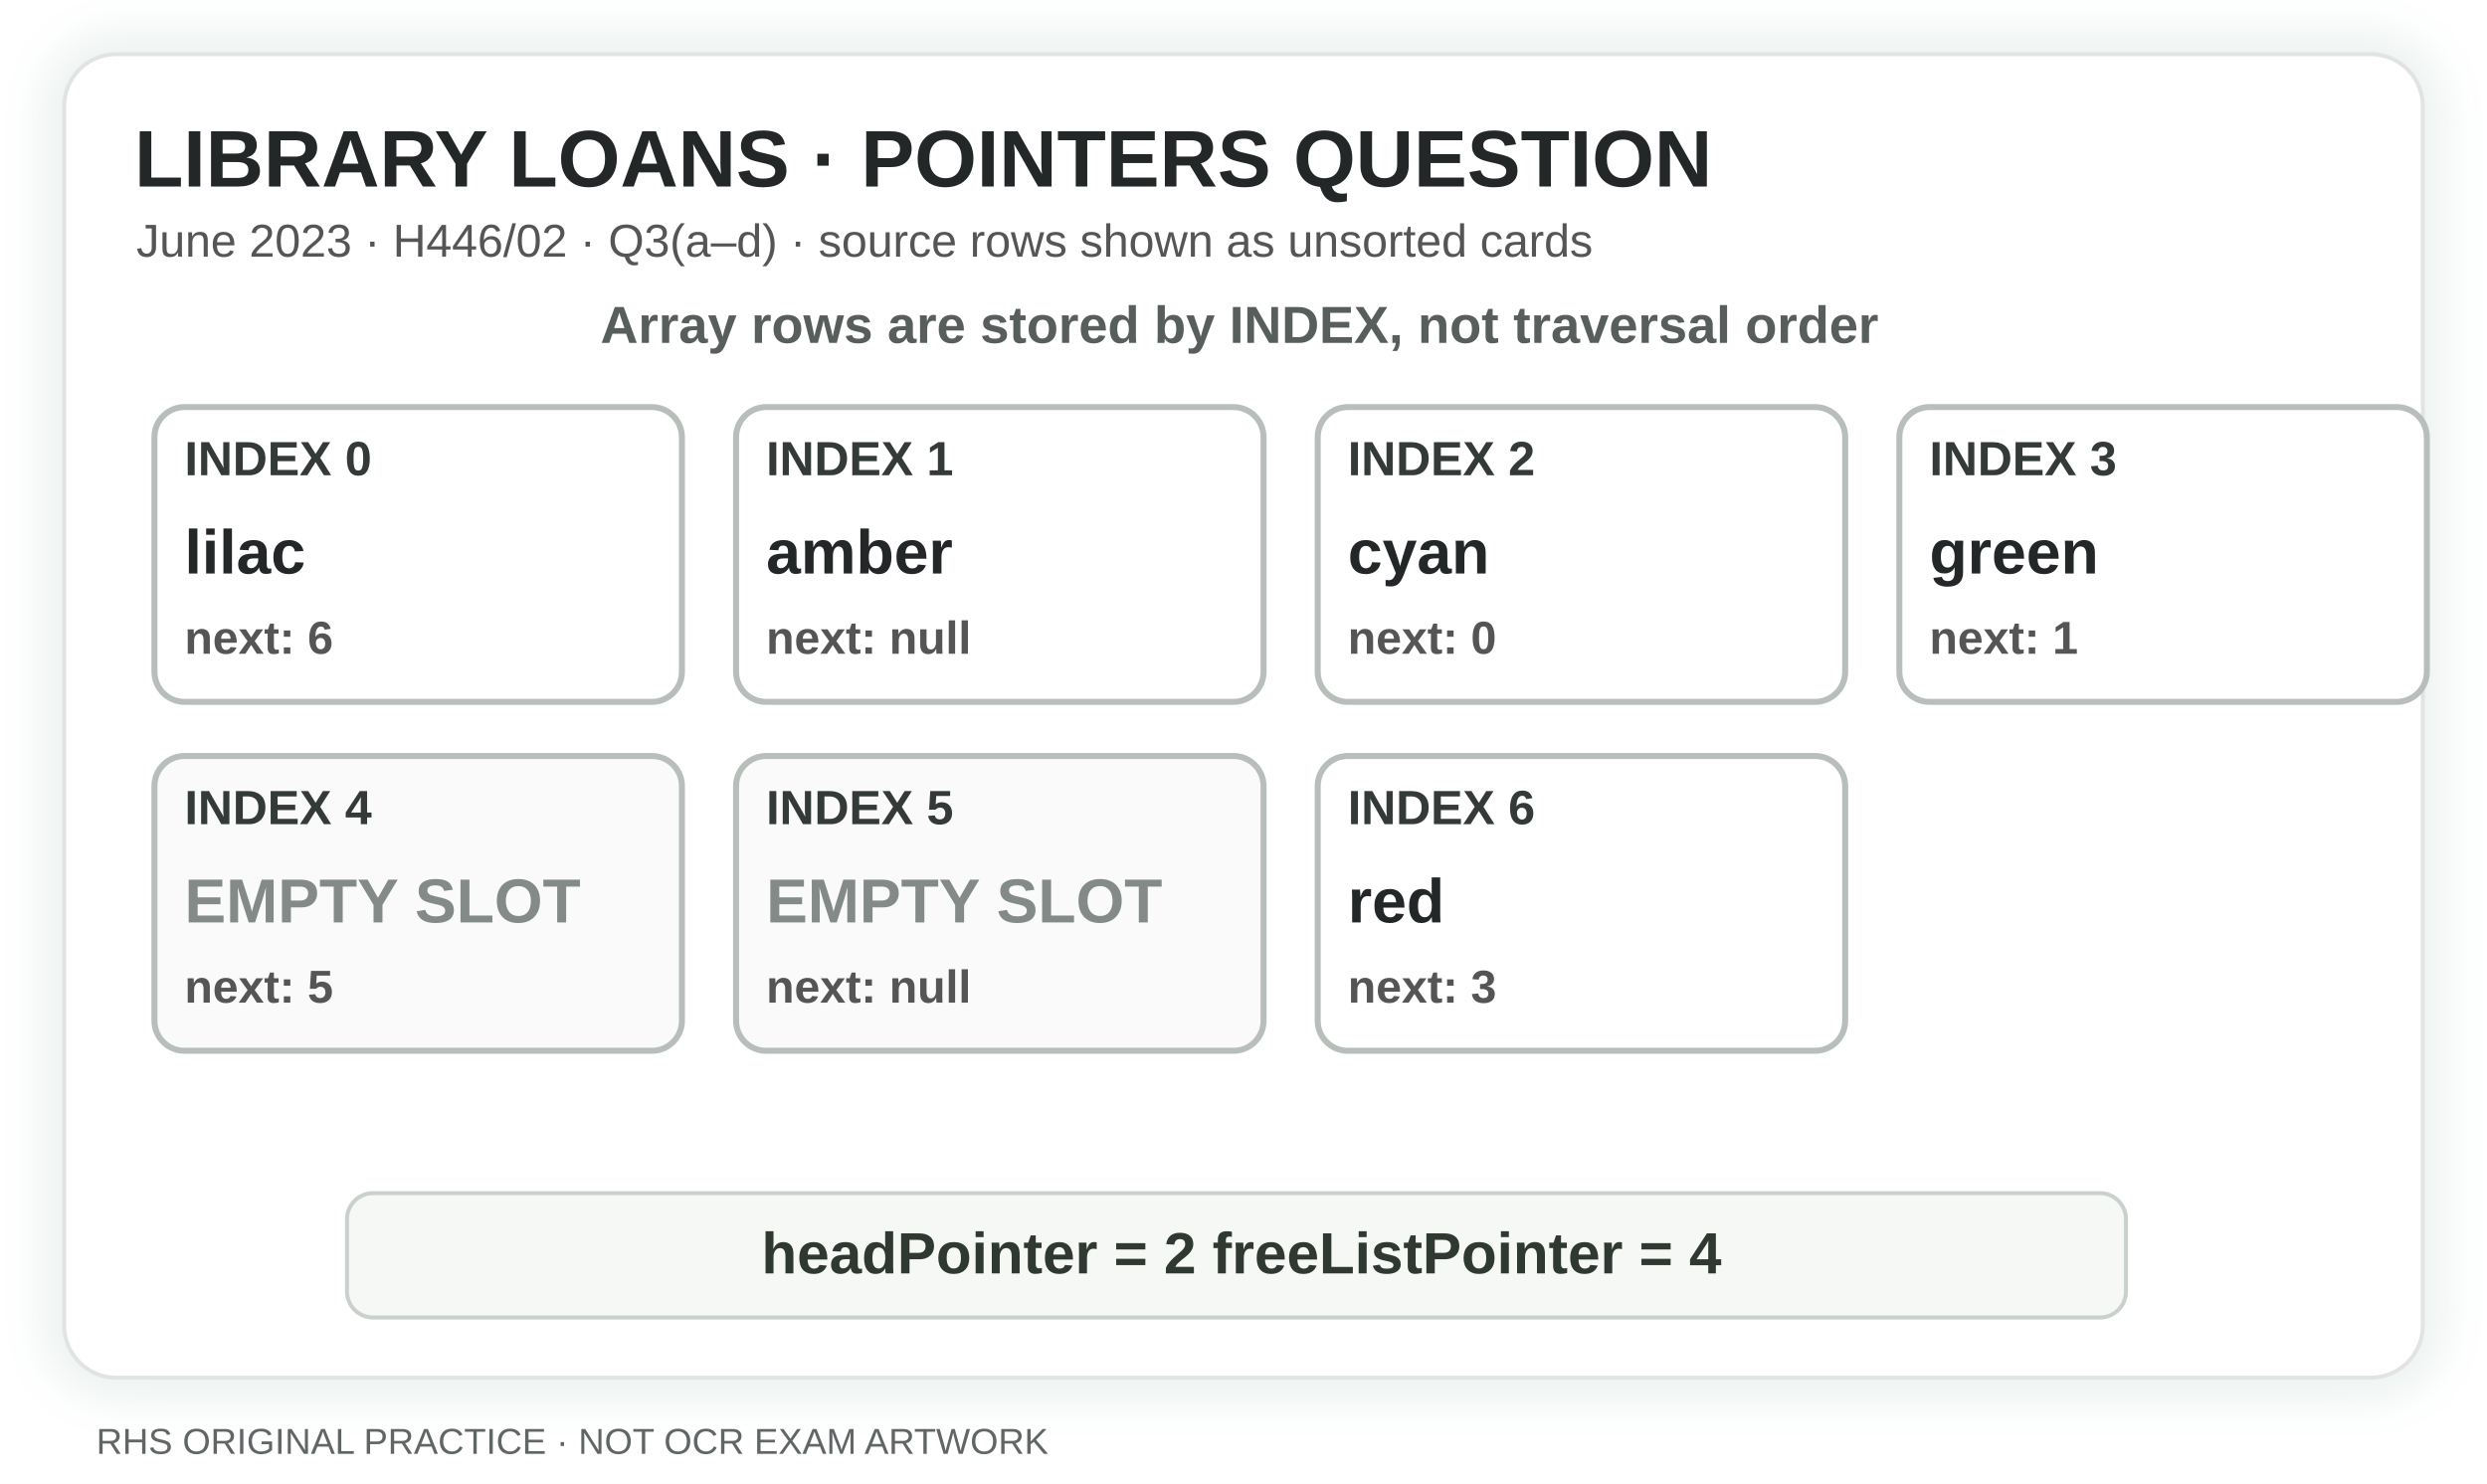
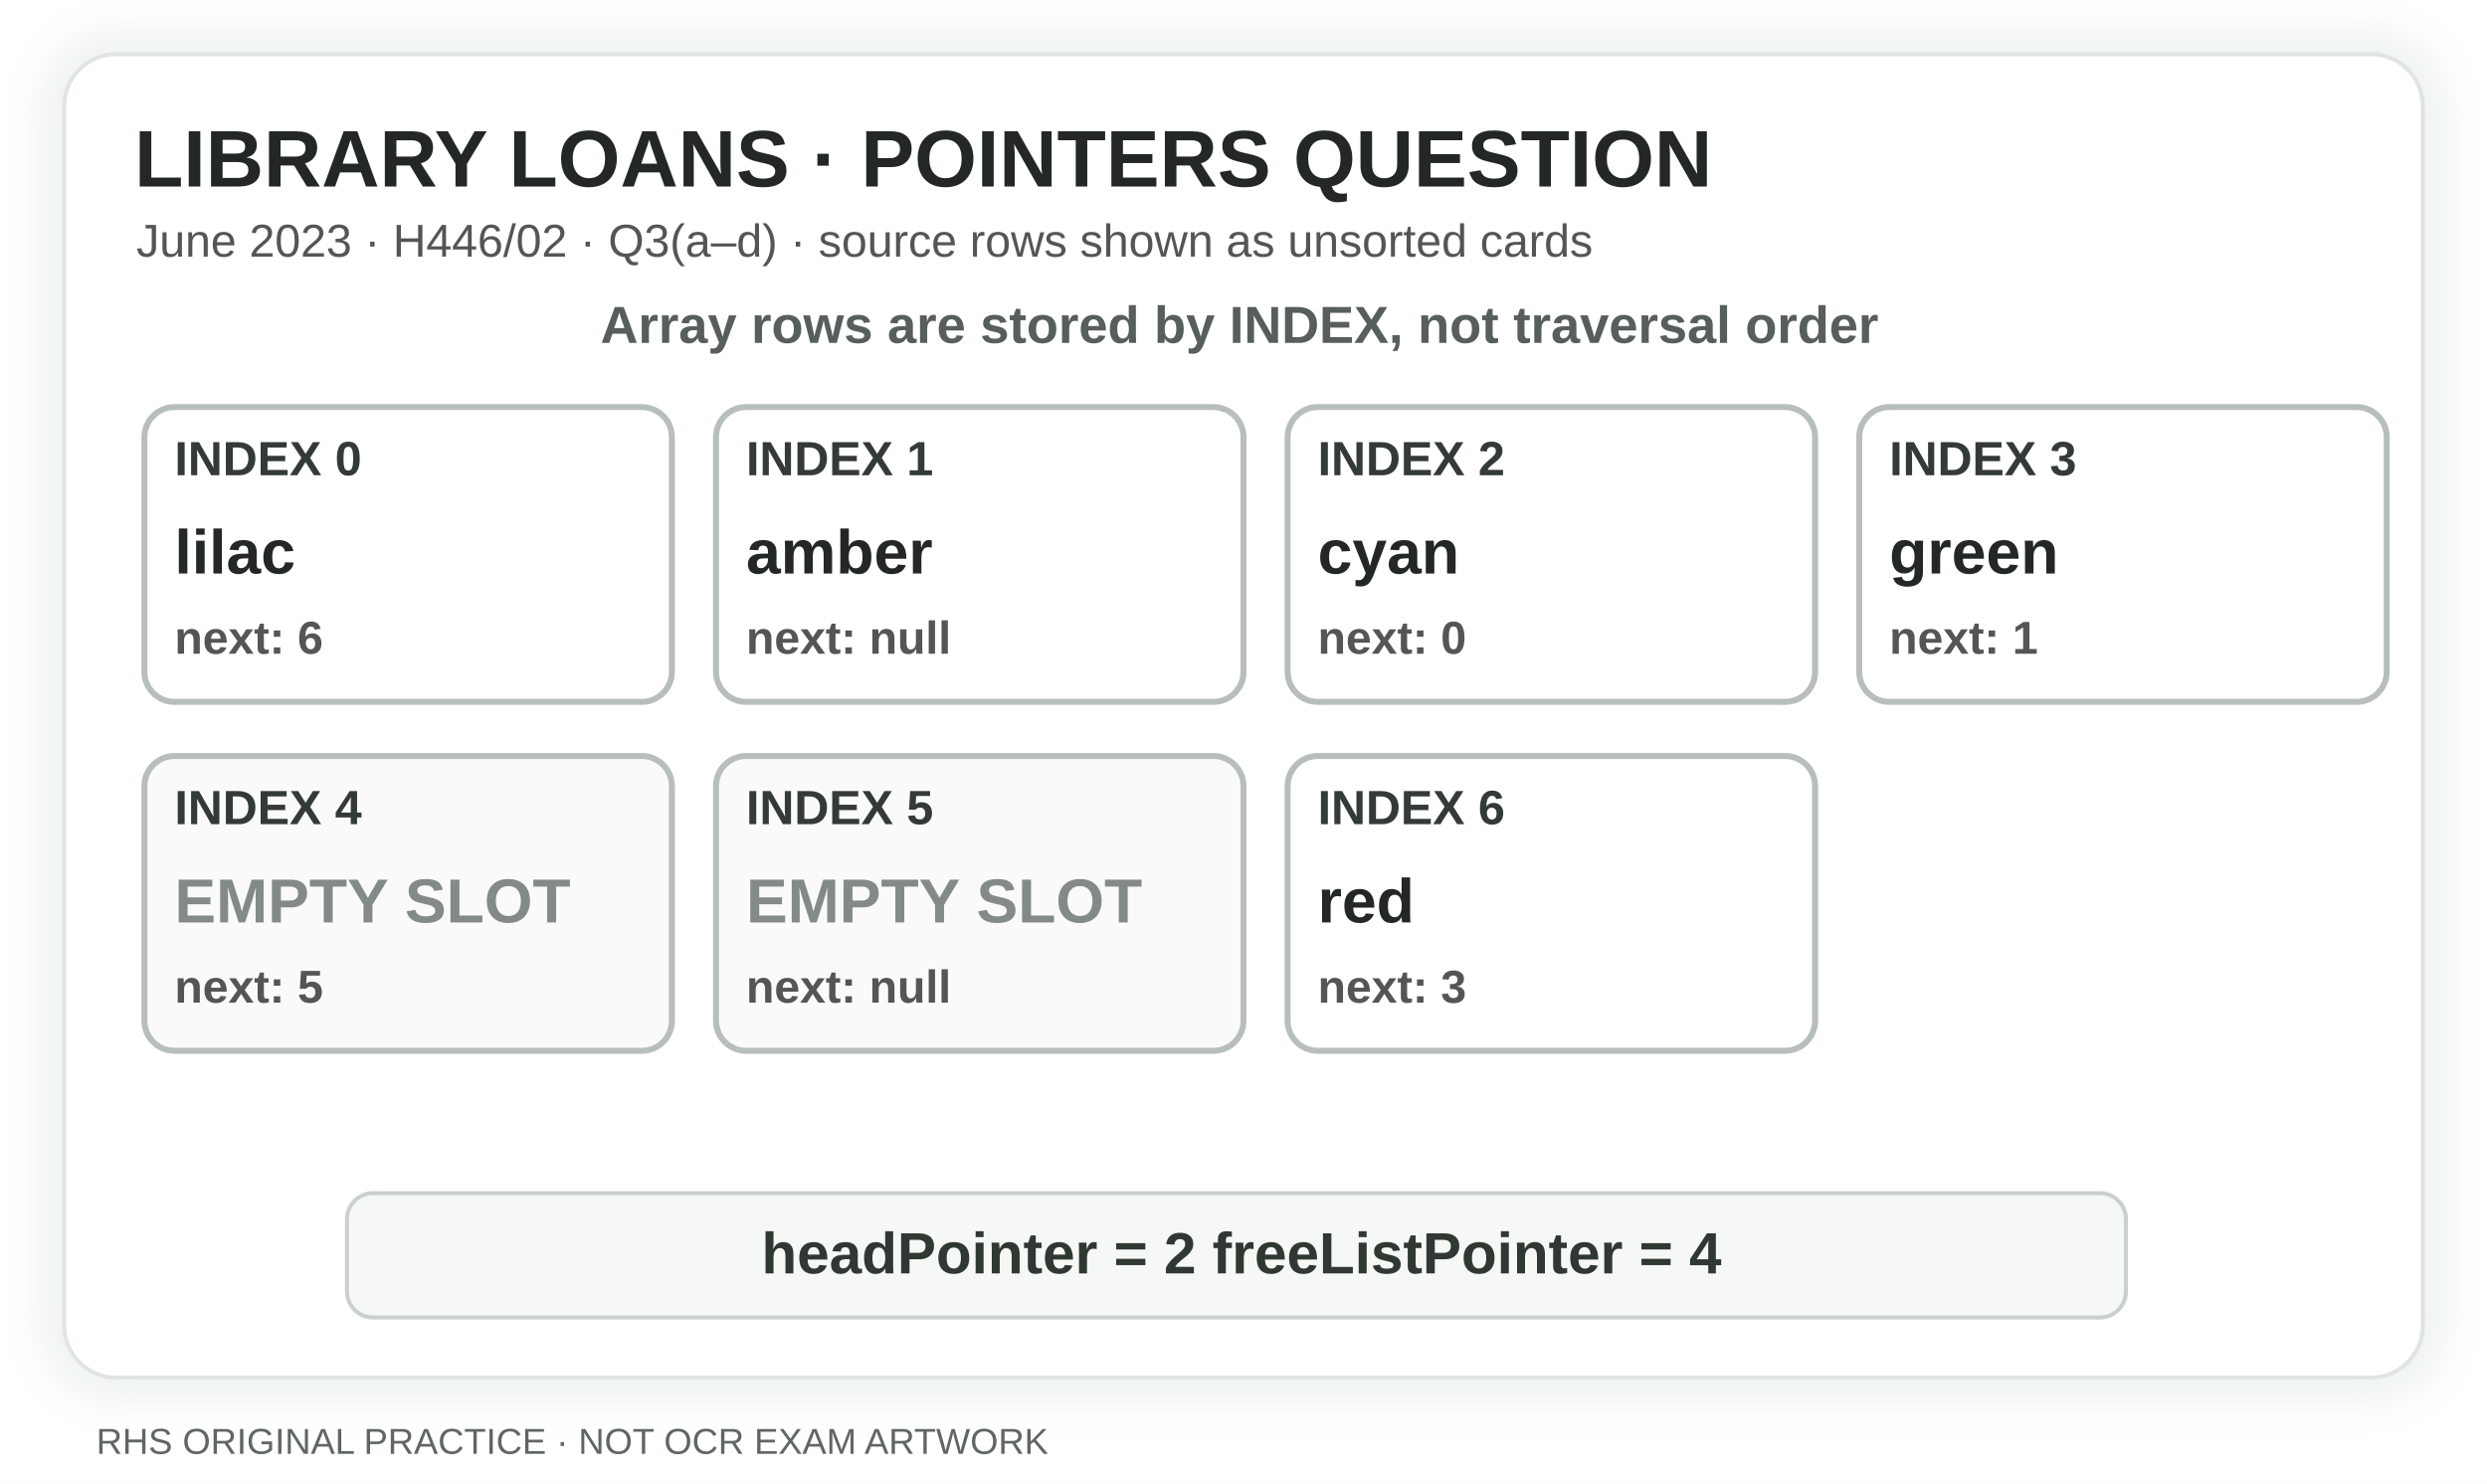
<svg xmlns="http://www.w3.org/2000/svg" viewBox="0 0 1240 740" role="img" aria-labelledby="title description">
  <defs>
    <filter id="glow" x="-30%" y="-30%" width="160%" height="160%">
      <feGaussianBlur stdDeviation="11" />
    </filter>
    <marker id="arrow" markerUnits="userSpaceOnUse" markerWidth="16" markerHeight="14" refX="14" refY="7" orient="auto">
      <path d="M0 1 L14 7 L0 13Z" fill="#343a39" />
    </marker>
    <marker id="greenArrow" markerUnits="userSpaceOnUse" markerWidth="16" markerHeight="14" refX="14" refY="7" orient="auto">
      <path d="M0 1 L14 7 L0 13Z" fill="#195b42" />
    </marker>
  </defs>
  <rect width="1240" height="740" fill="#fff" />
  <rect x="32" y="27" width="1176" height="660" rx="26" fill="none" stroke="#195b42" stroke-width="14" opacity=".13" filter="url(#glow)" />
  <rect x="32" y="27" width="1176" height="660" rx="26" stroke="#e2e4e3" stroke-width="2" fill="#fff" />
  <text x="67" y="93" text-anchor="start" font-family="Arial,Helvetica,sans-serif" font-size="40" font-weight="730" fill="#242728">LIBRARY LOANS  ·  POINTERS QUESTION</text>
  <text x="68" y="128" text-anchor="start" font-family="Arial,Helvetica,sans-serif" font-size="23" font-weight="520" fill="#555">June 2023 · H446/02 · Q3(a–d) · source rows shown as unsorted cards</text>
  <text x="618" y="171" text-anchor="middle" font-family="Arial,Helvetica,sans-serif" font-size="26" font-weight="630" fill="#575e5b">Array rows are stored by INDEX, not traversal order</text>
-   <rect x="77" y="203" width="263" height="147" rx="15" stroke="#b8bfbb" stroke-width="3" fill="#fff" />
-   <text x="92" y="237" text-anchor="start" font-family="Arial,Helvetica,sans-serif" font-size="24" font-weight="715" fill="#343a37">INDEX 0</text>
-   <text x="92" y="286" text-anchor="start" font-family="Arial,Helvetica,sans-serif" font-size="31" font-weight="730" fill="#242728">lilac</text>
-   <text x="92" y="326" text-anchor="start" font-family="Arial,Helvetica,sans-serif" font-size="23" font-weight="570" fill="#555">next: 6</text>
-   <rect x="367" y="203" width="263" height="147" rx="15" stroke="#b8bfbb" stroke-width="3" fill="#fff" />
-   <text x="382" y="237" text-anchor="start" font-family="Arial,Helvetica,sans-serif" font-size="24" font-weight="715" fill="#343a37">INDEX 1</text>
-   <text x="382" y="286" text-anchor="start" font-family="Arial,Helvetica,sans-serif" font-size="31" font-weight="730" fill="#242728">amber</text>
-   <text x="382" y="326" text-anchor="start" font-family="Arial,Helvetica,sans-serif" font-size="23" font-weight="570" fill="#555">next: null</text>
-   <rect x="657" y="203" width="263" height="147" rx="15" stroke="#b8bfbb" stroke-width="3" fill="#fff" />
-   <text x="672" y="237" text-anchor="start" font-family="Arial,Helvetica,sans-serif" font-size="24" font-weight="715" fill="#343a37">INDEX 2</text>
-   <text x="672" y="286" text-anchor="start" font-family="Arial,Helvetica,sans-serif" font-size="31" font-weight="730" fill="#242728">cyan</text>
-   <text x="672" y="326" text-anchor="start" font-family="Arial,Helvetica,sans-serif" font-size="23" font-weight="570" fill="#555">next: 0</text>
-   <rect x="947" y="203" width="263" height="147" rx="15" stroke="#b8bfbb" stroke-width="3" fill="#fff" />
-   <text x="962" y="237" text-anchor="start" font-family="Arial,Helvetica,sans-serif" font-size="24" font-weight="715" fill="#343a37">INDEX 3</text>
-   <text x="962" y="286" text-anchor="start" font-family="Arial,Helvetica,sans-serif" font-size="31" font-weight="730" fill="#242728">green</text>
-   <text x="962" y="326" text-anchor="start" font-family="Arial,Helvetica,sans-serif" font-size="23" font-weight="570" fill="#555">next: 1</text>
-   <rect x="77" y="377" width="263" height="147" rx="15" stroke="#b8bfbb" stroke-width="3" fill="#fafafa" />
-   <text x="92" y="411" text-anchor="start" font-family="Arial,Helvetica,sans-serif" font-size="24" font-weight="715" fill="#343a37">INDEX 4</text>
-   <text x="92" y="460" text-anchor="start" font-family="Arial,Helvetica,sans-serif" font-size="31" font-weight="730" fill="#848a87">EMPTY SLOT</text>
-   <text x="92" y="500" text-anchor="start" font-family="Arial,Helvetica,sans-serif" font-size="23" font-weight="570" fill="#555">next: 5</text>
-   <rect x="367" y="377" width="263" height="147" rx="15" stroke="#b8bfbb" stroke-width="3" fill="#fafafa" />
-   <text x="382" y="411" text-anchor="start" font-family="Arial,Helvetica,sans-serif" font-size="24" font-weight="715" fill="#343a37">INDEX 5</text>
-   <text x="382" y="460" text-anchor="start" font-family="Arial,Helvetica,sans-serif" font-size="31" font-weight="730" fill="#848a87">EMPTY SLOT</text>
-   <text x="382" y="500" text-anchor="start" font-family="Arial,Helvetica,sans-serif" font-size="23" font-weight="570" fill="#555">next: null</text>
-   <rect x="657" y="377" width="263" height="147" rx="15" stroke="#b8bfbb" stroke-width="3" fill="#fff" />
-   <text x="672" y="411" text-anchor="start" font-family="Arial,Helvetica,sans-serif" font-size="24" font-weight="715" fill="#343a37">INDEX 6</text>
-   <text x="672" y="460" text-anchor="start" font-family="Arial,Helvetica,sans-serif" font-size="31" font-weight="730" fill="#242728">red</text>
-   <text x="672" y="500" text-anchor="start" font-family="Arial,Helvetica,sans-serif" font-size="23" font-weight="570" fill="#555">next: 3</text>
+   <rect x="72" y="203" width="263" height="147" rx="15" stroke="#b8bfbb" stroke-width="3" fill="#fff" />
+   <text x="87" y="237" text-anchor="start" font-family="Arial,Helvetica,sans-serif" font-size="24" font-weight="715" fill="#343a37">INDEX 0</text>
+   <text x="87" y="286" text-anchor="start" font-family="Arial,Helvetica,sans-serif" font-size="31" font-weight="730" fill="#242728">lilac</text>
+   <text x="87" y="326" text-anchor="start" font-family="Arial,Helvetica,sans-serif" font-size="23" font-weight="570" fill="#555">next: 6</text>
+   <rect x="357" y="203" width="263" height="147" rx="15" stroke="#b8bfbb" stroke-width="3" fill="#fff" />
+   <text x="372" y="237" text-anchor="start" font-family="Arial,Helvetica,sans-serif" font-size="24" font-weight="715" fill="#343a37">INDEX 1</text>
+   <text x="372" y="286" text-anchor="start" font-family="Arial,Helvetica,sans-serif" font-size="31" font-weight="730" fill="#242728">amber</text>
+   <text x="372" y="326" text-anchor="start" font-family="Arial,Helvetica,sans-serif" font-size="23" font-weight="570" fill="#555">next: null</text>
+   <rect x="642" y="203" width="263" height="147" rx="15" stroke="#b8bfbb" stroke-width="3" fill="#fff" />
+   <text x="657" y="237" text-anchor="start" font-family="Arial,Helvetica,sans-serif" font-size="24" font-weight="715" fill="#343a37">INDEX 2</text>
+   <text x="657" y="286" text-anchor="start" font-family="Arial,Helvetica,sans-serif" font-size="31" font-weight="730" fill="#242728">cyan</text>
+   <text x="657" y="326" text-anchor="start" font-family="Arial,Helvetica,sans-serif" font-size="23" font-weight="570" fill="#555">next: 0</text>
+   <rect x="927" y="203" width="263" height="147" rx="15" stroke="#b8bfbb" stroke-width="3" fill="#fff" />
+   <text x="942" y="237" text-anchor="start" font-family="Arial,Helvetica,sans-serif" font-size="24" font-weight="715" fill="#343a37">INDEX 3</text>
+   <text x="942" y="286" text-anchor="start" font-family="Arial,Helvetica,sans-serif" font-size="31" font-weight="730" fill="#242728">green</text>
+   <text x="942" y="326" text-anchor="start" font-family="Arial,Helvetica,sans-serif" font-size="23" font-weight="570" fill="#555">next: 1</text>
+   <rect x="72" y="377" width="263" height="147" rx="15" stroke="#b8bfbb" stroke-width="3" fill="#fafafa" />
+   <text x="87" y="411" text-anchor="start" font-family="Arial,Helvetica,sans-serif" font-size="24" font-weight="715" fill="#343a37">INDEX 4</text>
+   <text x="87" y="460" text-anchor="start" font-family="Arial,Helvetica,sans-serif" font-size="31" font-weight="730" fill="#848a87">EMPTY SLOT</text>
+   <text x="87" y="500" text-anchor="start" font-family="Arial,Helvetica,sans-serif" font-size="23" font-weight="570" fill="#555">next: 5</text>
+   <rect x="357" y="377" width="263" height="147" rx="15" stroke="#b8bfbb" stroke-width="3" fill="#fafafa" />
+   <text x="372" y="411" text-anchor="start" font-family="Arial,Helvetica,sans-serif" font-size="24" font-weight="715" fill="#343a37">INDEX 5</text>
+   <text x="372" y="460" text-anchor="start" font-family="Arial,Helvetica,sans-serif" font-size="31" font-weight="730" fill="#848a87">EMPTY SLOT</text>
+   <text x="372" y="500" text-anchor="start" font-family="Arial,Helvetica,sans-serif" font-size="23" font-weight="570" fill="#555">next: null</text>
+   <rect x="642" y="377" width="263" height="147" rx="15" stroke="#b8bfbb" stroke-width="3" fill="#fff" />
+   <text x="657" y="411" text-anchor="start" font-family="Arial,Helvetica,sans-serif" font-size="24" font-weight="715" fill="#343a37">INDEX 6</text>
+   <text x="657" y="460" text-anchor="start" font-family="Arial,Helvetica,sans-serif" font-size="31" font-weight="730" fill="#242728">red</text>
+   <text x="657" y="500" text-anchor="start" font-family="Arial,Helvetica,sans-serif" font-size="23" font-weight="570" fill="#555">next: 3</text>
  <rect x="173" y="595" width="887" height="62" rx="13" stroke="#cad1cc" stroke-width="2" fill="#f6f8f6" />
  <text x="619" y="635" text-anchor="middle" font-family="Arial,Helvetica,sans-serif" font-size="29" font-weight="700" fill="#303832">headPointer = 2      freeListPointer = 4</text>
  <text x="48" y="725" text-anchor="start" font-family="Arial,Helvetica,sans-serif" font-size="18" font-weight="470" fill="#606565">RHS ORIGINAL PRACTICE  ·  NOT OCR EXAM ARTWORK</text>
</svg>
